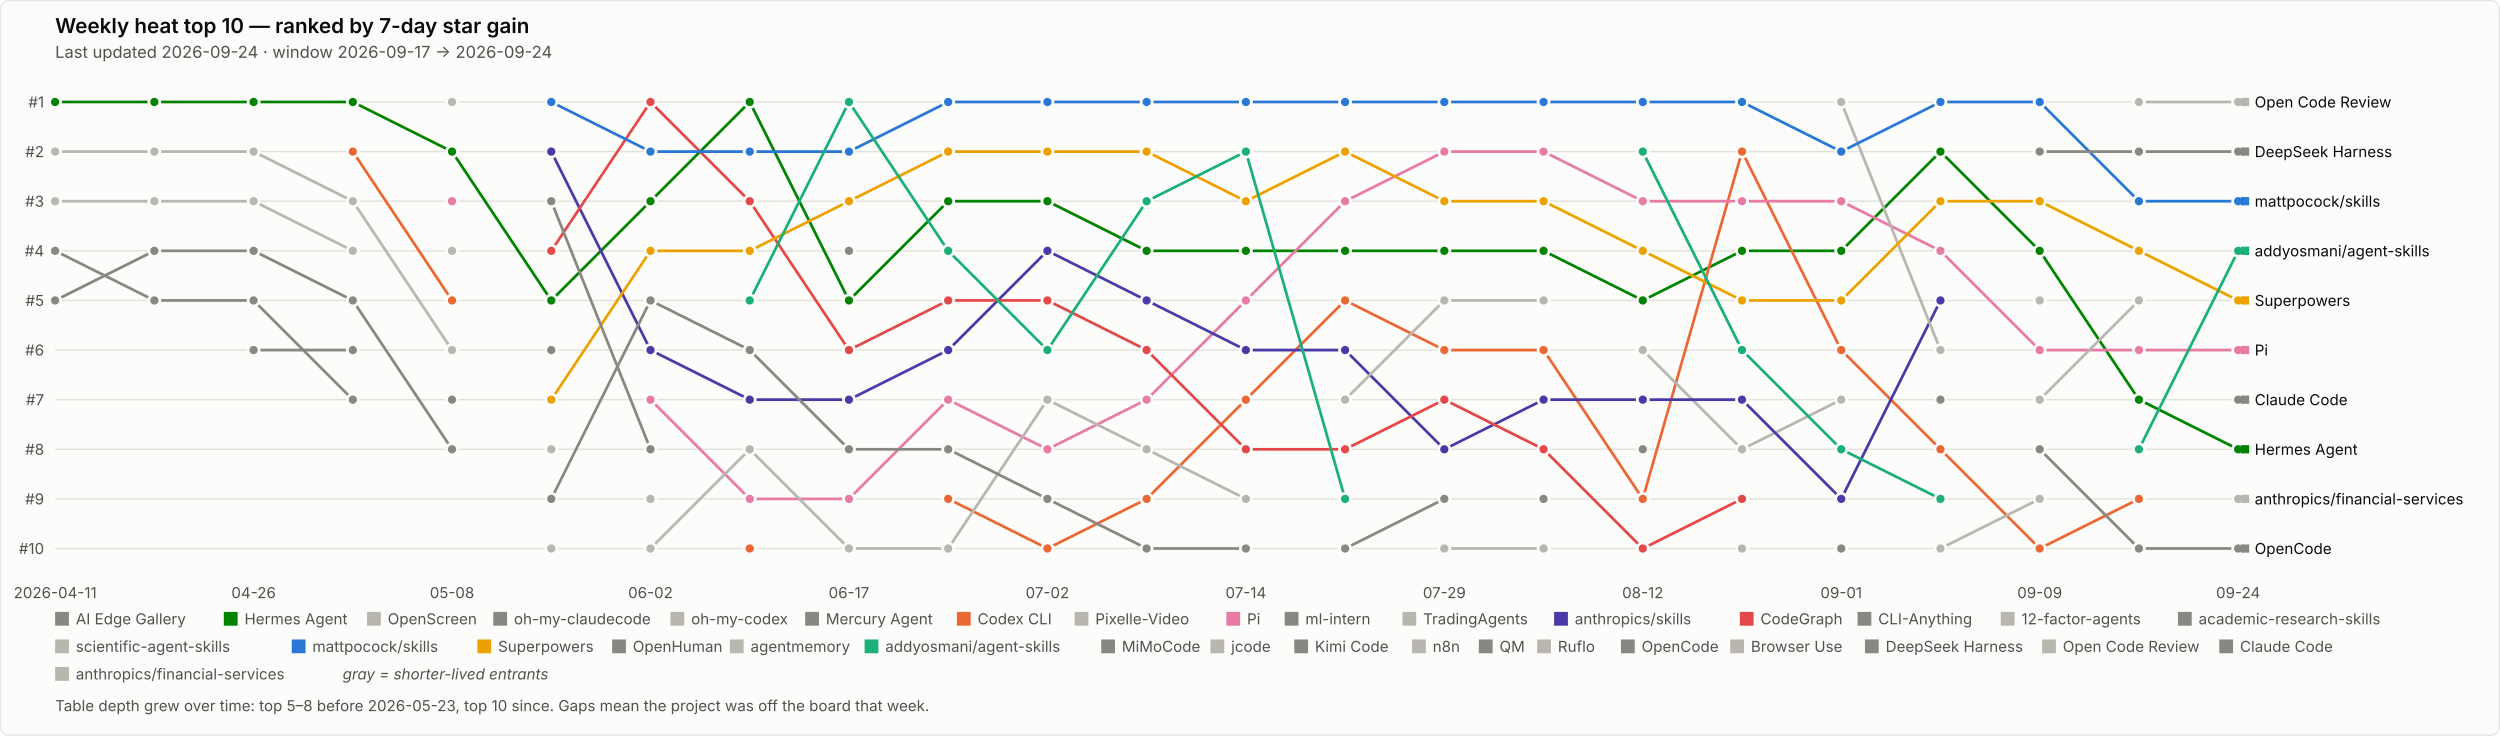
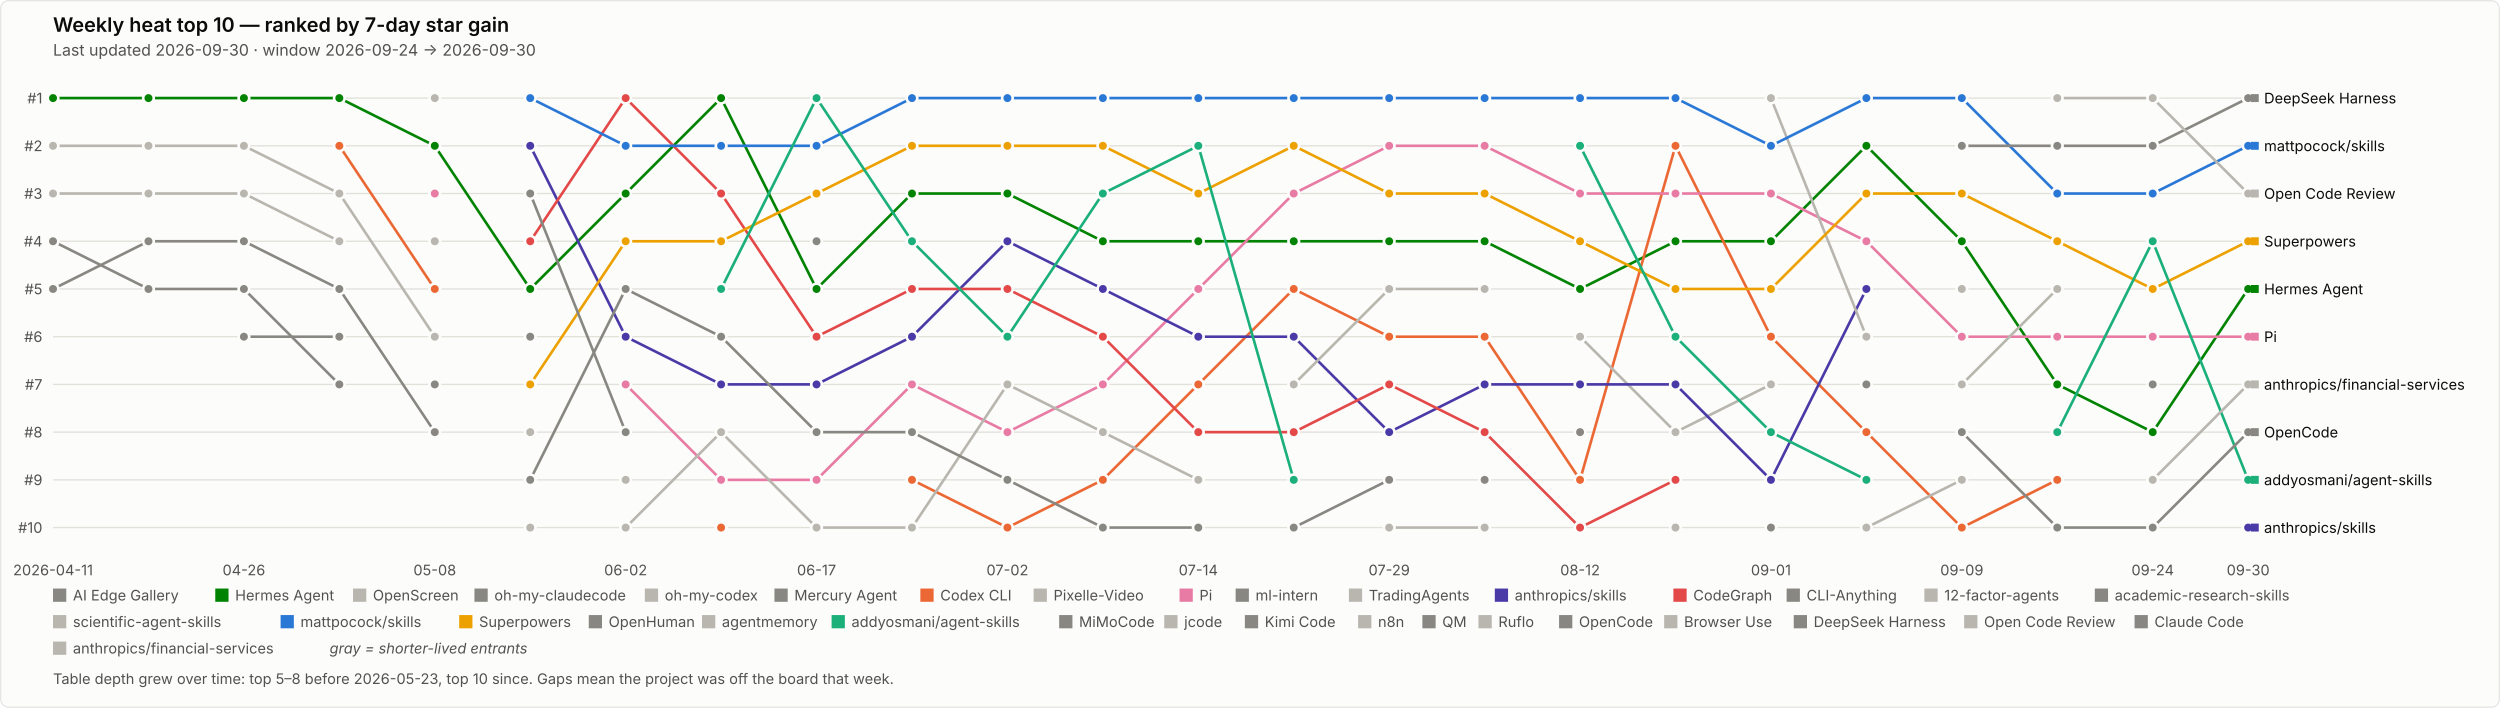
- <svg xmlns="http://www.w3.org/2000/svg" width="1814" height="534" viewBox="0 0 1814 534" font-family="system-ui, -apple-system, sans-serif">
-   <rect x="0.5" y="0.5" width="1813" height="533" fill="#fcfcfb" stroke="rgba(11,11,11,0.10)" rx="6" />
+ <svg xmlns="http://www.w3.org/2000/svg" width="1886" height="534" viewBox="0 0 1886 534" font-family="system-ui, -apple-system, sans-serif">
+   <rect x="0.5" y="0.5" width="1885" height="533" fill="#fcfcfb" stroke="rgba(11,11,11,0.10)" rx="6" />
  <text x="40" y="24" font-size="15" font-weight="600" fill="#0b0b0b">Weekly heat top 10 — ranked by 7-day star gain</text>
-   <text x="40" y="42" font-size="12" fill="#52514e">Last updated 2026-09-24 · window 2026-09-17 → 2026-09-24</text>
-   <line x1="40" y1="74.0" x2="1624" y2="74.0" stroke="#e1e0d9" stroke-width="1" />
+   <text x="40" y="42" font-size="12" fill="#52514e">Last updated 2026-09-30 · window 2026-09-24 → 2026-09-30</text>
+   <line x1="40" y1="74.0" x2="1696" y2="74.0" stroke="#e1e0d9" stroke-width="1" />
  <text x="32" y="78.0" font-size="11" fill="#52514e" text-anchor="end">#1</text>
-   <line x1="40" y1="110.0" x2="1624" y2="110.0" stroke="#e1e0d9" stroke-width="1" />
+   <line x1="40" y1="110.0" x2="1696" y2="110.0" stroke="#e1e0d9" stroke-width="1" />
  <text x="32" y="114.0" font-size="11" fill="#52514e" text-anchor="end">#2</text>
-   <line x1="40" y1="146.0" x2="1624" y2="146.0" stroke="#e1e0d9" stroke-width="1" />
+   <line x1="40" y1="146.0" x2="1696" y2="146.0" stroke="#e1e0d9" stroke-width="1" />
  <text x="32" y="150.0" font-size="11" fill="#52514e" text-anchor="end">#3</text>
-   <line x1="40" y1="182.0" x2="1624" y2="182.0" stroke="#e1e0d9" stroke-width="1" />
+   <line x1="40" y1="182.0" x2="1696" y2="182.0" stroke="#e1e0d9" stroke-width="1" />
  <text x="32" y="186.0" font-size="11" fill="#52514e" text-anchor="end">#4</text>
-   <line x1="40" y1="218.0" x2="1624" y2="218.0" stroke="#e1e0d9" stroke-width="1" />
+   <line x1="40" y1="218.0" x2="1696" y2="218.0" stroke="#e1e0d9" stroke-width="1" />
  <text x="32" y="222.0" font-size="11" fill="#52514e" text-anchor="end">#5</text>
-   <line x1="40" y1="254.0" x2="1624" y2="254.0" stroke="#e1e0d9" stroke-width="1" />
+   <line x1="40" y1="254.0" x2="1696" y2="254.0" stroke="#e1e0d9" stroke-width="1" />
  <text x="32" y="258.0" font-size="11" fill="#52514e" text-anchor="end">#6</text>
-   <line x1="40" y1="290.0" x2="1624" y2="290.0" stroke="#e1e0d9" stroke-width="1" />
+   <line x1="40" y1="290.0" x2="1696" y2="290.0" stroke="#e1e0d9" stroke-width="1" />
  <text x="32" y="294.0" font-size="11" fill="#52514e" text-anchor="end">#7</text>
-   <line x1="40" y1="326.0" x2="1624" y2="326.0" stroke="#e1e0d9" stroke-width="1" />
+   <line x1="40" y1="326.0" x2="1696" y2="326.0" stroke="#e1e0d9" stroke-width="1" />
  <text x="32" y="330.0" font-size="11" fill="#52514e" text-anchor="end">#8</text>
-   <line x1="40" y1="362.0" x2="1624" y2="362.0" stroke="#e1e0d9" stroke-width="1" />
+   <line x1="40" y1="362.0" x2="1696" y2="362.0" stroke="#e1e0d9" stroke-width="1" />
  <text x="32" y="366.0" font-size="11" fill="#52514e" text-anchor="end">#9</text>
-   <line x1="40" y1="398.0" x2="1624" y2="398.0" stroke="#e1e0d9" stroke-width="1" />
+   <line x1="40" y1="398.0" x2="1696" y2="398.0" stroke="#e1e0d9" stroke-width="1" />
  <text x="32" y="402.0" font-size="11" fill="#52514e" text-anchor="end">#10</text>
  <text x="40" y="434" font-size="11" fill="#52514e" text-anchor="middle">2026-04-11</text>
  <text x="184" y="434" font-size="11" fill="#52514e" text-anchor="middle">04-26</text>
  <text x="328" y="434" font-size="11" fill="#52514e" text-anchor="middle">05-08</text>
  <text x="472" y="434" font-size="11" fill="#52514e" text-anchor="middle">06-02</text>
  <text x="616" y="434" font-size="11" fill="#52514e" text-anchor="middle">06-17</text>
  <text x="760" y="434" font-size="11" fill="#52514e" text-anchor="middle">07-02</text>
  <text x="904" y="434" font-size="11" fill="#52514e" text-anchor="middle">07-14</text>
  <text x="1048" y="434" font-size="11" fill="#52514e" text-anchor="middle">07-29</text>
  <text x="1192" y="434" font-size="11" fill="#52514e" text-anchor="middle">08-12</text>
  <text x="1336" y="434" font-size="11" fill="#52514e" text-anchor="middle">09-01</text>
  <text x="1480" y="434" font-size="11" fill="#52514e" text-anchor="middle">09-09</text>
  <text x="1624" y="434" font-size="11" fill="#52514e" text-anchor="middle">09-24</text>
+   <text x="1696" y="434" font-size="11" fill="#52514e" text-anchor="middle">09-30</text>
  <polyline points="40,182.0 112,218.0 184,218.0 256,290.0" fill="none" stroke="#898781" stroke-width="2" stroke-linecap="round" stroke-linejoin="round" />
  <circle cx="40" cy="182.0" r="4" fill="#898781" stroke="#fcfcfb" stroke-width="2" />
  <circle cx="112" cy="218.0" r="4" fill="#898781" stroke="#fcfcfb" stroke-width="2" />
  <circle cx="184" cy="218.0" r="4" fill="#898781" stroke="#fcfcfb" stroke-width="2" />
  <circle cx="256" cy="290.0" r="4" fill="#898781" stroke="#fcfcfb" stroke-width="2" />
-   <polyline points="40,74.0 112,74.0 184,74.0 256,74.0 328,110.0 400,218.0 472,146.0 544,74.0 616,218.0 688,146.0 760,146.0 832,182.0 904,182.0 976,182.0 1048,182.0 1120,182.0 1192,218.0 1264,182.0 1336,182.0 1408,110.0 1480,182.0 1552,290.0 1624,326.0" fill="none" stroke="#008300" stroke-width="2" stroke-linecap="round" stroke-linejoin="round" />
+   <polyline points="40,74.0 112,74.0 184,74.0 256,74.0 328,110.0 400,218.0 472,146.0 544,74.0 616,218.0 688,146.0 760,146.0 832,182.0 904,182.0 976,182.0 1048,182.0 1120,182.0 1192,218.0 1264,182.0 1336,182.0 1408,110.0 1480,182.0 1552,290.0 1624,326.0 1696,218.0" fill="none" stroke="#008300" stroke-width="2" stroke-linecap="round" stroke-linejoin="round" />
  <circle cx="40" cy="74.0" r="4" fill="#008300" stroke="#fcfcfb" stroke-width="2" />
  <circle cx="112" cy="74.0" r="4" fill="#008300" stroke="#fcfcfb" stroke-width="2" />
  <circle cx="184" cy="74.0" r="4" fill="#008300" stroke="#fcfcfb" stroke-width="2" />
  <circle cx="256" cy="74.0" r="4" fill="#008300" stroke="#fcfcfb" stroke-width="2" />
  <circle cx="328" cy="110.0" r="4" fill="#008300" stroke="#fcfcfb" stroke-width="2" />
  <circle cx="400" cy="218.0" r="4" fill="#008300" stroke="#fcfcfb" stroke-width="2" />
  <circle cx="472" cy="146.0" r="4" fill="#008300" stroke="#fcfcfb" stroke-width="2" />
  <circle cx="544" cy="74.0" r="4" fill="#008300" stroke="#fcfcfb" stroke-width="2" />
  <circle cx="616" cy="218.0" r="4" fill="#008300" stroke="#fcfcfb" stroke-width="2" />
  <circle cx="688" cy="146.0" r="4" fill="#008300" stroke="#fcfcfb" stroke-width="2" />
  <circle cx="760" cy="146.0" r="4" fill="#008300" stroke="#fcfcfb" stroke-width="2" />
  <circle cx="832" cy="182.0" r="4" fill="#008300" stroke="#fcfcfb" stroke-width="2" />
  <circle cx="904" cy="182.0" r="4" fill="#008300" stroke="#fcfcfb" stroke-width="2" />
  <circle cx="976" cy="182.0" r="4" fill="#008300" stroke="#fcfcfb" stroke-width="2" />
  <circle cx="1048" cy="182.0" r="4" fill="#008300" stroke="#fcfcfb" stroke-width="2" />
  <circle cx="1120" cy="182.0" r="4" fill="#008300" stroke="#fcfcfb" stroke-width="2" />
  <circle cx="1192" cy="218.0" r="4" fill="#008300" stroke="#fcfcfb" stroke-width="2" />
  <circle cx="1264" cy="182.0" r="4" fill="#008300" stroke="#fcfcfb" stroke-width="2" />
  <circle cx="1336" cy="182.0" r="4" fill="#008300" stroke="#fcfcfb" stroke-width="2" />
  <circle cx="1408" cy="110.0" r="4" fill="#008300" stroke="#fcfcfb" stroke-width="2" />
  <circle cx="1480" cy="182.0" r="4" fill="#008300" stroke="#fcfcfb" stroke-width="2" />
  <circle cx="1552" cy="290.0" r="4" fill="#008300" stroke="#fcfcfb" stroke-width="2" />
  <circle cx="1624" cy="326.0" r="4" fill="#008300" stroke="#fcfcfb" stroke-width="2" />
+   <circle cx="1696" cy="218.0" r="4" fill="#008300" stroke="#fcfcfb" stroke-width="2" />
  <polyline points="40,110.0 112,110.0 184,110.0 256,146.0 328,254.0" fill="none" stroke="#b8b6ae" stroke-width="2" stroke-linecap="round" stroke-linejoin="round" />
  <circle cx="40" cy="110.0" r="4" fill="#b8b6ae" stroke="#fcfcfb" stroke-width="2" />
  <circle cx="112" cy="110.0" r="4" fill="#b8b6ae" stroke="#fcfcfb" stroke-width="2" />
  <circle cx="184" cy="110.0" r="4" fill="#b8b6ae" stroke="#fcfcfb" stroke-width="2" />
  <circle cx="256" cy="146.0" r="4" fill="#b8b6ae" stroke="#fcfcfb" stroke-width="2" />
  <circle cx="328" cy="254.0" r="4" fill="#b8b6ae" stroke="#fcfcfb" stroke-width="2" />
  <polyline points="40,218.0 112,182.0 184,182.0 256,218.0 328,326.0" fill="none" stroke="#898781" stroke-width="2" stroke-linecap="round" stroke-linejoin="round" />
  <circle cx="40" cy="218.0" r="4" fill="#898781" stroke="#fcfcfb" stroke-width="2" />
  <circle cx="112" cy="182.0" r="4" fill="#898781" stroke="#fcfcfb" stroke-width="2" />
  <circle cx="184" cy="182.0" r="4" fill="#898781" stroke="#fcfcfb" stroke-width="2" />
  <circle cx="256" cy="218.0" r="4" fill="#898781" stroke="#fcfcfb" stroke-width="2" />
  <circle cx="328" cy="326.0" r="4" fill="#898781" stroke="#fcfcfb" stroke-width="2" />
  <polyline points="40,146.0 112,146.0 184,146.0 256,182.0" fill="none" stroke="#b8b6ae" stroke-width="2" stroke-linecap="round" stroke-linejoin="round" />
  <circle cx="40" cy="146.0" r="4" fill="#b8b6ae" stroke="#fcfcfb" stroke-width="2" />
  <circle cx="112" cy="146.0" r="4" fill="#b8b6ae" stroke="#fcfcfb" stroke-width="2" />
  <circle cx="184" cy="146.0" r="4" fill="#b8b6ae" stroke="#fcfcfb" stroke-width="2" />
  <circle cx="256" cy="182.0" r="4" fill="#b8b6ae" stroke="#fcfcfb" stroke-width="2" />
  <polyline points="184,254.0 256,254.0" fill="none" stroke="#898781" stroke-width="2" stroke-linecap="round" stroke-linejoin="round" />
  <circle cx="184" cy="254.0" r="4" fill="#898781" stroke="#fcfcfb" stroke-width="2" />
  <circle cx="256" cy="254.0" r="4" fill="#898781" stroke="#fcfcfb" stroke-width="2" />
  <polyline points="256,110.0 328,218.0" fill="none" stroke="#eb6834" stroke-width="2" stroke-linecap="round" stroke-linejoin="round" />
  <circle cx="256" cy="110.0" r="4" fill="#eb6834" stroke="#fcfcfb" stroke-width="2" />
  <circle cx="328" cy="218.0" r="4" fill="#eb6834" stroke="#fcfcfb" stroke-width="2" />
  <circle cx="544" cy="398.0" r="4" fill="#eb6834" stroke="#fcfcfb" stroke-width="2" />
  <polyline points="688,362.0 760,398.0 832,362.0 904,290.0 976,218.0 1048,254.0 1120,254.0 1192,362.0 1264,110.0 1336,254.0 1408,326.0 1480,398.0 1552,362.0" fill="none" stroke="#eb6834" stroke-width="2" stroke-linecap="round" stroke-linejoin="round" />
  <circle cx="688" cy="362.0" r="4" fill="#eb6834" stroke="#fcfcfb" stroke-width="2" />
  <circle cx="760" cy="398.0" r="4" fill="#eb6834" stroke="#fcfcfb" stroke-width="2" />
  <circle cx="832" cy="362.0" r="4" fill="#eb6834" stroke="#fcfcfb" stroke-width="2" />
  <circle cx="904" cy="290.0" r="4" fill="#eb6834" stroke="#fcfcfb" stroke-width="2" />
  <circle cx="976" cy="218.0" r="4" fill="#eb6834" stroke="#fcfcfb" stroke-width="2" />
  <circle cx="1048" cy="254.0" r="4" fill="#eb6834" stroke="#fcfcfb" stroke-width="2" />
  <circle cx="1120" cy="254.0" r="4" fill="#eb6834" stroke="#fcfcfb" stroke-width="2" />
  <circle cx="1192" cy="362.0" r="4" fill="#eb6834" stroke="#fcfcfb" stroke-width="2" />
  <circle cx="1264" cy="110.0" r="4" fill="#eb6834" stroke="#fcfcfb" stroke-width="2" />
  <circle cx="1336" cy="254.0" r="4" fill="#eb6834" stroke="#fcfcfb" stroke-width="2" />
  <circle cx="1408" cy="326.0" r="4" fill="#eb6834" stroke="#fcfcfb" stroke-width="2" />
  <circle cx="1480" cy="398.0" r="4" fill="#eb6834" stroke="#fcfcfb" stroke-width="2" />
  <circle cx="1552" cy="362.0" r="4" fill="#eb6834" stroke="#fcfcfb" stroke-width="2" />
  <circle cx="328" cy="182.0" r="4" fill="#b8b6ae" stroke="#fcfcfb" stroke-width="2" />
  <circle cx="328" cy="146.0" r="4" fill="#e87ba4" stroke="#fcfcfb" stroke-width="2" />
-   <polyline points="472,290.0 544,362.0 616,362.0 688,290.0 760,326.0 832,290.0 904,218.0 976,146.0 1048,110.0 1120,110.0 1192,146.0 1264,146.0 1336,146.0 1408,182.0 1480,254.0 1552,254.0 1624,254.0" fill="none" stroke="#e87ba4" stroke-width="2" stroke-linecap="round" stroke-linejoin="round" />
+   <polyline points="472,290.0 544,362.0 616,362.0 688,290.0 760,326.0 832,290.0 904,218.0 976,146.0 1048,110.0 1120,110.0 1192,146.0 1264,146.0 1336,146.0 1408,182.0 1480,254.0 1552,254.0 1624,254.0 1696,254.0" fill="none" stroke="#e87ba4" stroke-width="2" stroke-linecap="round" stroke-linejoin="round" />
  <circle cx="472" cy="290.0" r="4" fill="#e87ba4" stroke="#fcfcfb" stroke-width="2" />
  <circle cx="544" cy="362.0" r="4" fill="#e87ba4" stroke="#fcfcfb" stroke-width="2" />
  <circle cx="616" cy="362.0" r="4" fill="#e87ba4" stroke="#fcfcfb" stroke-width="2" />
  <circle cx="688" cy="290.0" r="4" fill="#e87ba4" stroke="#fcfcfb" stroke-width="2" />
  <circle cx="760" cy="326.0" r="4" fill="#e87ba4" stroke="#fcfcfb" stroke-width="2" />
  <circle cx="832" cy="290.0" r="4" fill="#e87ba4" stroke="#fcfcfb" stroke-width="2" />
  <circle cx="904" cy="218.0" r="4" fill="#e87ba4" stroke="#fcfcfb" stroke-width="2" />
  <circle cx="976" cy="146.0" r="4" fill="#e87ba4" stroke="#fcfcfb" stroke-width="2" />
  <circle cx="1048" cy="110.0" r="4" fill="#e87ba4" stroke="#fcfcfb" stroke-width="2" />
  <circle cx="1120" cy="110.0" r="4" fill="#e87ba4" stroke="#fcfcfb" stroke-width="2" />
  <circle cx="1192" cy="146.0" r="4" fill="#e87ba4" stroke="#fcfcfb" stroke-width="2" />
  <circle cx="1264" cy="146.0" r="4" fill="#e87ba4" stroke="#fcfcfb" stroke-width="2" />
  <circle cx="1336" cy="146.0" r="4" fill="#e87ba4" stroke="#fcfcfb" stroke-width="2" />
  <circle cx="1408" cy="182.0" r="4" fill="#e87ba4" stroke="#fcfcfb" stroke-width="2" />
  <circle cx="1480" cy="254.0" r="4" fill="#e87ba4" stroke="#fcfcfb" stroke-width="2" />
  <circle cx="1552" cy="254.0" r="4" fill="#e87ba4" stroke="#fcfcfb" stroke-width="2" />
  <circle cx="1624" cy="254.0" r="4" fill="#e87ba4" stroke="#fcfcfb" stroke-width="2" />
+   <circle cx="1696" cy="254.0" r="4" fill="#e87ba4" stroke="#fcfcfb" stroke-width="2" />
  <circle cx="328" cy="290.0" r="4" fill="#898781" stroke="#fcfcfb" stroke-width="2" />
  <circle cx="328" cy="74.0" r="4" fill="#b8b6ae" stroke="#fcfcfb" stroke-width="2" />
  <polyline points="472,398.0 544,326.0 616,398.0 688,398.0 760,290.0 832,326.0 904,362.0" fill="none" stroke="#b8b6ae" stroke-width="2" stroke-linecap="round" stroke-linejoin="round" />
  <circle cx="472" cy="398.0" r="4" fill="#b8b6ae" stroke="#fcfcfb" stroke-width="2" />
  <circle cx="544" cy="326.0" r="4" fill="#b8b6ae" stroke="#fcfcfb" stroke-width="2" />
  <circle cx="616" cy="398.0" r="4" fill="#b8b6ae" stroke="#fcfcfb" stroke-width="2" />
  <circle cx="688" cy="398.0" r="4" fill="#b8b6ae" stroke="#fcfcfb" stroke-width="2" />
  <circle cx="760" cy="290.0" r="4" fill="#b8b6ae" stroke="#fcfcfb" stroke-width="2" />
  <circle cx="832" cy="326.0" r="4" fill="#b8b6ae" stroke="#fcfcfb" stroke-width="2" />
  <circle cx="904" cy="362.0" r="4" fill="#b8b6ae" stroke="#fcfcfb" stroke-width="2" />
  <polyline points="1192,254.0 1264,326.0 1336,290.0" fill="none" stroke="#b8b6ae" stroke-width="2" stroke-linecap="round" stroke-linejoin="round" />
  <circle cx="1192" cy="254.0" r="4" fill="#b8b6ae" stroke="#fcfcfb" stroke-width="2" />
  <circle cx="1264" cy="326.0" r="4" fill="#b8b6ae" stroke="#fcfcfb" stroke-width="2" />
  <circle cx="1336" cy="290.0" r="4" fill="#b8b6ae" stroke="#fcfcfb" stroke-width="2" />
  <polyline points="1480,290.0 1552,218.0" fill="none" stroke="#b8b6ae" stroke-width="2" stroke-linecap="round" stroke-linejoin="round" />
  <circle cx="1480" cy="290.0" r="4" fill="#b8b6ae" stroke="#fcfcfb" stroke-width="2" />
  <circle cx="1552" cy="218.0" r="4" fill="#b8b6ae" stroke="#fcfcfb" stroke-width="2" />
  <polyline points="400,110.0 472,254.0 544,290.0 616,290.0 688,254.0 760,182.0 832,218.0 904,254.0 976,254.0 1048,326.0 1120,290.0 1192,290.0 1264,290.0 1336,362.0 1408,218.0" fill="none" stroke="#4a3aa7" stroke-width="2" stroke-linecap="round" stroke-linejoin="round" />
  <circle cx="400" cy="110.0" r="4" fill="#4a3aa7" stroke="#fcfcfb" stroke-width="2" />
  <circle cx="472" cy="254.0" r="4" fill="#4a3aa7" stroke="#fcfcfb" stroke-width="2" />
  <circle cx="544" cy="290.0" r="4" fill="#4a3aa7" stroke="#fcfcfb" stroke-width="2" />
  <circle cx="616" cy="290.0" r="4" fill="#4a3aa7" stroke="#fcfcfb" stroke-width="2" />
  <circle cx="688" cy="254.0" r="4" fill="#4a3aa7" stroke="#fcfcfb" stroke-width="2" />
  <circle cx="760" cy="182.0" r="4" fill="#4a3aa7" stroke="#fcfcfb" stroke-width="2" />
  <circle cx="832" cy="218.0" r="4" fill="#4a3aa7" stroke="#fcfcfb" stroke-width="2" />
  <circle cx="904" cy="254.0" r="4" fill="#4a3aa7" stroke="#fcfcfb" stroke-width="2" />
  <circle cx="976" cy="254.0" r="4" fill="#4a3aa7" stroke="#fcfcfb" stroke-width="2" />
  <circle cx="1048" cy="326.0" r="4" fill="#4a3aa7" stroke="#fcfcfb" stroke-width="2" />
  <circle cx="1120" cy="290.0" r="4" fill="#4a3aa7" stroke="#fcfcfb" stroke-width="2" />
  <circle cx="1192" cy="290.0" r="4" fill="#4a3aa7" stroke="#fcfcfb" stroke-width="2" />
  <circle cx="1264" cy="290.0" r="4" fill="#4a3aa7" stroke="#fcfcfb" stroke-width="2" />
  <circle cx="1336" cy="362.0" r="4" fill="#4a3aa7" stroke="#fcfcfb" stroke-width="2" />
  <circle cx="1408" cy="218.0" r="4" fill="#4a3aa7" stroke="#fcfcfb" stroke-width="2" />
+   <circle cx="1696" cy="398.0" r="4" fill="#4a3aa7" stroke="#fcfcfb" stroke-width="2" />
  <polyline points="400,182.0 472,74.0 544,146.0 616,254.0 688,218.0 760,218.0 832,254.0 904,326.0 976,326.0 1048,290.0 1120,326.0 1192,398.0 1264,362.0" fill="none" stroke="#e34948" stroke-width="2" stroke-linecap="round" stroke-linejoin="round" />
  <circle cx="400" cy="182.0" r="4" fill="#e34948" stroke="#fcfcfb" stroke-width="2" />
  <circle cx="472" cy="74.0" r="4" fill="#e34948" stroke="#fcfcfb" stroke-width="2" />
  <circle cx="544" cy="146.0" r="4" fill="#e34948" stroke="#fcfcfb" stroke-width="2" />
  <circle cx="616" cy="254.0" r="4" fill="#e34948" stroke="#fcfcfb" stroke-width="2" />
  <circle cx="688" cy="218.0" r="4" fill="#e34948" stroke="#fcfcfb" stroke-width="2" />
  <circle cx="760" cy="218.0" r="4" fill="#e34948" stroke="#fcfcfb" stroke-width="2" />
  <circle cx="832" cy="254.0" r="4" fill="#e34948" stroke="#fcfcfb" stroke-width="2" />
  <circle cx="904" cy="326.0" r="4" fill="#e34948" stroke="#fcfcfb" stroke-width="2" />
  <circle cx="976" cy="326.0" r="4" fill="#e34948" stroke="#fcfcfb" stroke-width="2" />
  <circle cx="1048" cy="290.0" r="4" fill="#e34948" stroke="#fcfcfb" stroke-width="2" />
  <circle cx="1120" cy="326.0" r="4" fill="#e34948" stroke="#fcfcfb" stroke-width="2" />
  <circle cx="1192" cy="398.0" r="4" fill="#e34948" stroke="#fcfcfb" stroke-width="2" />
  <circle cx="1264" cy="362.0" r="4" fill="#e34948" stroke="#fcfcfb" stroke-width="2" />
  <circle cx="400" cy="254.0" r="4" fill="#898781" stroke="#fcfcfb" stroke-width="2" />
  <circle cx="400" cy="398.0" r="4" fill="#b8b6ae" stroke="#fcfcfb" stroke-width="2" />
  <polyline points="400,362.0 472,218.0 544,254.0 616,326.0 688,326.0 760,362.0 832,398.0 904,398.0" fill="none" stroke="#898781" stroke-width="2" stroke-linecap="round" stroke-linejoin="round" />
  <circle cx="400" cy="362.0" r="4" fill="#898781" stroke="#fcfcfb" stroke-width="2" />
  <circle cx="472" cy="218.0" r="4" fill="#898781" stroke="#fcfcfb" stroke-width="2" />
  <circle cx="544" cy="254.0" r="4" fill="#898781" stroke="#fcfcfb" stroke-width="2" />
  <circle cx="616" cy="326.0" r="4" fill="#898781" stroke="#fcfcfb" stroke-width="2" />
  <circle cx="688" cy="326.0" r="4" fill="#898781" stroke="#fcfcfb" stroke-width="2" />
  <circle cx="760" cy="362.0" r="4" fill="#898781" stroke="#fcfcfb" stroke-width="2" />
  <circle cx="832" cy="398.0" r="4" fill="#898781" stroke="#fcfcfb" stroke-width="2" />
  <circle cx="904" cy="398.0" r="4" fill="#898781" stroke="#fcfcfb" stroke-width="2" />
  <circle cx="1120" cy="362.0" r="4" fill="#898781" stroke="#fcfcfb" stroke-width="2" />
  <circle cx="1408" cy="290.0" r="4" fill="#898781" stroke="#fcfcfb" stroke-width="2" />
  <circle cx="400" cy="326.0" r="4" fill="#b8b6ae" stroke="#fcfcfb" stroke-width="2" />
  <polyline points="1336,74.0 1408,254.0" fill="none" stroke="#b8b6ae" stroke-width="2" stroke-linecap="round" stroke-linejoin="round" />
  <circle cx="1336" cy="74.0" r="4" fill="#b8b6ae" stroke="#fcfcfb" stroke-width="2" />
  <circle cx="1408" cy="254.0" r="4" fill="#b8b6ae" stroke="#fcfcfb" stroke-width="2" />
-   <polyline points="400,74.0 472,110.0 544,110.0 616,110.0 688,74.0 760,74.0 832,74.0 904,74.0 976,74.0 1048,74.0 1120,74.0 1192,74.0 1264,74.0 1336,110.0 1408,74.0 1480,74.0 1552,146.0 1624,146.0" fill="none" stroke="#2a78d6" stroke-width="2" stroke-linecap="round" stroke-linejoin="round" />
+   <polyline points="400,74.0 472,110.0 544,110.0 616,110.0 688,74.0 760,74.0 832,74.0 904,74.0 976,74.0 1048,74.0 1120,74.0 1192,74.0 1264,74.0 1336,110.0 1408,74.0 1480,74.0 1552,146.0 1624,146.0 1696,110.0" fill="none" stroke="#2a78d6" stroke-width="2" stroke-linecap="round" stroke-linejoin="round" />
  <circle cx="400" cy="74.0" r="4" fill="#2a78d6" stroke="#fcfcfb" stroke-width="2" />
  <circle cx="472" cy="110.0" r="4" fill="#2a78d6" stroke="#fcfcfb" stroke-width="2" />
  <circle cx="544" cy="110.0" r="4" fill="#2a78d6" stroke="#fcfcfb" stroke-width="2" />
  <circle cx="616" cy="110.0" r="4" fill="#2a78d6" stroke="#fcfcfb" stroke-width="2" />
  <circle cx="688" cy="74.0" r="4" fill="#2a78d6" stroke="#fcfcfb" stroke-width="2" />
  <circle cx="760" cy="74.0" r="4" fill="#2a78d6" stroke="#fcfcfb" stroke-width="2" />
  <circle cx="832" cy="74.0" r="4" fill="#2a78d6" stroke="#fcfcfb" stroke-width="2" />
  <circle cx="904" cy="74.0" r="4" fill="#2a78d6" stroke="#fcfcfb" stroke-width="2" />
  <circle cx="976" cy="74.0" r="4" fill="#2a78d6" stroke="#fcfcfb" stroke-width="2" />
  <circle cx="1048" cy="74.0" r="4" fill="#2a78d6" stroke="#fcfcfb" stroke-width="2" />
  <circle cx="1120" cy="74.0" r="4" fill="#2a78d6" stroke="#fcfcfb" stroke-width="2" />
  <circle cx="1192" cy="74.0" r="4" fill="#2a78d6" stroke="#fcfcfb" stroke-width="2" />
  <circle cx="1264" cy="74.0" r="4" fill="#2a78d6" stroke="#fcfcfb" stroke-width="2" />
  <circle cx="1336" cy="110.0" r="4" fill="#2a78d6" stroke="#fcfcfb" stroke-width="2" />
  <circle cx="1408" cy="74.0" r="4" fill="#2a78d6" stroke="#fcfcfb" stroke-width="2" />
  <circle cx="1480" cy="74.0" r="4" fill="#2a78d6" stroke="#fcfcfb" stroke-width="2" />
  <circle cx="1552" cy="146.0" r="4" fill="#2a78d6" stroke="#fcfcfb" stroke-width="2" />
  <circle cx="1624" cy="146.0" r="4" fill="#2a78d6" stroke="#fcfcfb" stroke-width="2" />
-   <polyline points="400,290.0 472,182.0 544,182.0 616,146.0 688,110.0 760,110.0 832,110.0 904,146.0 976,110.0 1048,146.0 1120,146.0 1192,182.0 1264,218.0 1336,218.0 1408,146.0 1480,146.0 1552,182.0 1624,218.0" fill="none" stroke="#eda100" stroke-width="2" stroke-linecap="round" stroke-linejoin="round" />
+   <circle cx="1696" cy="110.0" r="4" fill="#2a78d6" stroke="#fcfcfb" stroke-width="2" />
+   <polyline points="400,290.0 472,182.0 544,182.0 616,146.0 688,110.0 760,110.0 832,110.0 904,146.0 976,110.0 1048,146.0 1120,146.0 1192,182.0 1264,218.0 1336,218.0 1408,146.0 1480,146.0 1552,182.0 1624,218.0 1696,182.0" fill="none" stroke="#eda100" stroke-width="2" stroke-linecap="round" stroke-linejoin="round" />
  <circle cx="400" cy="290.0" r="4" fill="#eda100" stroke="#fcfcfb" stroke-width="2" />
  <circle cx="472" cy="182.0" r="4" fill="#eda100" stroke="#fcfcfb" stroke-width="2" />
  <circle cx="544" cy="182.0" r="4" fill="#eda100" stroke="#fcfcfb" stroke-width="2" />
  <circle cx="616" cy="146.0" r="4" fill="#eda100" stroke="#fcfcfb" stroke-width="2" />
  <circle cx="688" cy="110.0" r="4" fill="#eda100" stroke="#fcfcfb" stroke-width="2" />
  <circle cx="760" cy="110.0" r="4" fill="#eda100" stroke="#fcfcfb" stroke-width="2" />
  <circle cx="832" cy="110.0" r="4" fill="#eda100" stroke="#fcfcfb" stroke-width="2" />
  <circle cx="904" cy="146.0" r="4" fill="#eda100" stroke="#fcfcfb" stroke-width="2" />
  <circle cx="976" cy="110.0" r="4" fill="#eda100" stroke="#fcfcfb" stroke-width="2" />
  <circle cx="1048" cy="146.0" r="4" fill="#eda100" stroke="#fcfcfb" stroke-width="2" />
  <circle cx="1120" cy="146.0" r="4" fill="#eda100" stroke="#fcfcfb" stroke-width="2" />
  <circle cx="1192" cy="182.0" r="4" fill="#eda100" stroke="#fcfcfb" stroke-width="2" />
  <circle cx="1264" cy="218.0" r="4" fill="#eda100" stroke="#fcfcfb" stroke-width="2" />
  <circle cx="1336" cy="218.0" r="4" fill="#eda100" stroke="#fcfcfb" stroke-width="2" />
  <circle cx="1408" cy="146.0" r="4" fill="#eda100" stroke="#fcfcfb" stroke-width="2" />
  <circle cx="1480" cy="146.0" r="4" fill="#eda100" stroke="#fcfcfb" stroke-width="2" />
  <circle cx="1552" cy="182.0" r="4" fill="#eda100" stroke="#fcfcfb" stroke-width="2" />
  <circle cx="1624" cy="218.0" r="4" fill="#eda100" stroke="#fcfcfb" stroke-width="2" />
+   <circle cx="1696" cy="182.0" r="4" fill="#eda100" stroke="#fcfcfb" stroke-width="2" />
  <polyline points="400,146.0 472,326.0" fill="none" stroke="#898781" stroke-width="2" stroke-linecap="round" stroke-linejoin="round" />
  <circle cx="400" cy="146.0" r="4" fill="#898781" stroke="#fcfcfb" stroke-width="2" />
  <circle cx="472" cy="326.0" r="4" fill="#898781" stroke="#fcfcfb" stroke-width="2" />
  <circle cx="1336" cy="398.0" r="4" fill="#898781" stroke="#fcfcfb" stroke-width="2" />
  <circle cx="472" cy="362.0" r="4" fill="#b8b6ae" stroke="#fcfcfb" stroke-width="2" />
  <polyline points="544,218.0 616,74.0 688,182.0 760,254.0 832,146.0 904,110.0 976,362.0" fill="none" stroke="#1baf7a" stroke-width="2" stroke-linecap="round" stroke-linejoin="round" />
  <circle cx="544" cy="218.0" r="4" fill="#1baf7a" stroke="#fcfcfb" stroke-width="2" />
  <circle cx="616" cy="74.0" r="4" fill="#1baf7a" stroke="#fcfcfb" stroke-width="2" />
  <circle cx="688" cy="182.0" r="4" fill="#1baf7a" stroke="#fcfcfb" stroke-width="2" />
  <circle cx="760" cy="254.0" r="4" fill="#1baf7a" stroke="#fcfcfb" stroke-width="2" />
  <circle cx="832" cy="146.0" r="4" fill="#1baf7a" stroke="#fcfcfb" stroke-width="2" />
  <circle cx="904" cy="110.0" r="4" fill="#1baf7a" stroke="#fcfcfb" stroke-width="2" />
  <circle cx="976" cy="362.0" r="4" fill="#1baf7a" stroke="#fcfcfb" stroke-width="2" />
  <polyline points="1192,110.0 1264,254.0 1336,326.0 1408,362.0" fill="none" stroke="#1baf7a" stroke-width="2" stroke-linecap="round" stroke-linejoin="round" />
  <circle cx="1192" cy="110.0" r="4" fill="#1baf7a" stroke="#fcfcfb" stroke-width="2" />
  <circle cx="1264" cy="254.0" r="4" fill="#1baf7a" stroke="#fcfcfb" stroke-width="2" />
  <circle cx="1336" cy="326.0" r="4" fill="#1baf7a" stroke="#fcfcfb" stroke-width="2" />
  <circle cx="1408" cy="362.0" r="4" fill="#1baf7a" stroke="#fcfcfb" stroke-width="2" />
-   <polyline points="1552,326.0 1624,182.0" fill="none" stroke="#1baf7a" stroke-width="2" stroke-linecap="round" stroke-linejoin="round" />
+   <polyline points="1552,326.0 1624,182.0 1696,362.0" fill="none" stroke="#1baf7a" stroke-width="2" stroke-linecap="round" stroke-linejoin="round" />
  <circle cx="1552" cy="326.0" r="4" fill="#1baf7a" stroke="#fcfcfb" stroke-width="2" />
  <circle cx="1624" cy="182.0" r="4" fill="#1baf7a" stroke="#fcfcfb" stroke-width="2" />
+   <circle cx="1696" cy="362.0" r="4" fill="#1baf7a" stroke="#fcfcfb" stroke-width="2" />
  <circle cx="616" cy="182.0" r="4" fill="#898781" stroke="#fcfcfb" stroke-width="2" />
  <polyline points="976,290.0 1048,218.0 1120,218.0" fill="none" stroke="#b8b6ae" stroke-width="2" stroke-linecap="round" stroke-linejoin="round" />
  <circle cx="976" cy="290.0" r="4" fill="#b8b6ae" stroke="#fcfcfb" stroke-width="2" />
  <circle cx="1048" cy="218.0" r="4" fill="#b8b6ae" stroke="#fcfcfb" stroke-width="2" />
  <circle cx="1120" cy="218.0" r="4" fill="#b8b6ae" stroke="#fcfcfb" stroke-width="2" />
  <polyline points="976,398.0 1048,362.0" fill="none" stroke="#898781" stroke-width="2" stroke-linecap="round" stroke-linejoin="round" />
  <circle cx="976" cy="398.0" r="4" fill="#898781" stroke="#fcfcfb" stroke-width="2" />
  <circle cx="1048" cy="362.0" r="4" fill="#898781" stroke="#fcfcfb" stroke-width="2" />
  <polyline points="1048,398.0 1120,398.0" fill="none" stroke="#b8b6ae" stroke-width="2" stroke-linecap="round" stroke-linejoin="round" />
  <circle cx="1048" cy="398.0" r="4" fill="#b8b6ae" stroke="#fcfcfb" stroke-width="2" />
  <circle cx="1120" cy="398.0" r="4" fill="#b8b6ae" stroke="#fcfcfb" stroke-width="2" />
  <circle cx="1264" cy="398.0" r="4" fill="#b8b6ae" stroke="#fcfcfb" stroke-width="2" />
  <circle cx="1192" cy="326.0" r="4" fill="#898781" stroke="#fcfcfb" stroke-width="2" />
  <polyline points="1408,398.0 1480,362.0" fill="none" stroke="#b8b6ae" stroke-width="2" stroke-linecap="round" stroke-linejoin="round" />
  <circle cx="1408" cy="398.0" r="4" fill="#b8b6ae" stroke="#fcfcfb" stroke-width="2" />
  <circle cx="1480" cy="362.0" r="4" fill="#b8b6ae" stroke="#fcfcfb" stroke-width="2" />
-   <polyline points="1480,326.0 1552,398.0 1624,398.0" fill="none" stroke="#898781" stroke-width="2" stroke-linecap="round" stroke-linejoin="round" />
+   <polyline points="1480,326.0 1552,398.0 1624,398.0 1696,326.0" fill="none" stroke="#898781" stroke-width="2" stroke-linecap="round" stroke-linejoin="round" />
  <circle cx="1480" cy="326.0" r="4" fill="#898781" stroke="#fcfcfb" stroke-width="2" />
  <circle cx="1552" cy="398.0" r="4" fill="#898781" stroke="#fcfcfb" stroke-width="2" />
  <circle cx="1624" cy="398.0" r="4" fill="#898781" stroke="#fcfcfb" stroke-width="2" />
+   <circle cx="1696" cy="326.0" r="4" fill="#898781" stroke="#fcfcfb" stroke-width="2" />
  <circle cx="1480" cy="218.0" r="4" fill="#b8b6ae" stroke="#fcfcfb" stroke-width="2" />
-   <polyline points="1480,110.0 1552,110.0 1624,110.0" fill="none" stroke="#898781" stroke-width="2" stroke-linecap="round" stroke-linejoin="round" />
+   <polyline points="1480,110.0 1552,110.0 1624,110.0 1696,74.0" fill="none" stroke="#898781" stroke-width="2" stroke-linecap="round" stroke-linejoin="round" />
  <circle cx="1480" cy="110.0" r="4" fill="#898781" stroke="#fcfcfb" stroke-width="2" />
  <circle cx="1552" cy="110.0" r="4" fill="#898781" stroke="#fcfcfb" stroke-width="2" />
  <circle cx="1624" cy="110.0" r="4" fill="#898781" stroke="#fcfcfb" stroke-width="2" />
-   <polyline points="1552,74.0 1624,74.0" fill="none" stroke="#b8b6ae" stroke-width="2" stroke-linecap="round" stroke-linejoin="round" />
+   <circle cx="1696" cy="74.0" r="4" fill="#898781" stroke="#fcfcfb" stroke-width="2" />
+   <polyline points="1552,74.0 1624,74.0 1696,146.0" fill="none" stroke="#b8b6ae" stroke-width="2" stroke-linecap="round" stroke-linejoin="round" />
  <circle cx="1552" cy="74.0" r="4" fill="#b8b6ae" stroke="#fcfcfb" stroke-width="2" />
  <circle cx="1624" cy="74.0" r="4" fill="#b8b6ae" stroke="#fcfcfb" stroke-width="2" />
+   <circle cx="1696" cy="146.0" r="4" fill="#b8b6ae" stroke="#fcfcfb" stroke-width="2" />
  <circle cx="1624" cy="290.0" r="4" fill="#898781" stroke="#fcfcfb" stroke-width="2" />
+   <polyline points="1624,362.0 1696,290.0" fill="none" stroke="#b8b6ae" stroke-width="2" stroke-linecap="round" stroke-linejoin="round" />
  <circle cx="1624" cy="362.0" r="4" fill="#b8b6ae" stroke="#fcfcfb" stroke-width="2" />
-   <text x="1636" y="78.0" font-size="11" fill="#0b0b0b">Open Code Review</text>
-   <rect x="1626" y="71.0" width="6" height="6" fill="#b8b6ae" />
-   <text x="1636" y="114.0" font-size="11" fill="#0b0b0b">DeepSeek Harness</text>
-   <rect x="1626" y="107.0" width="6" height="6" fill="#898781" />
-   <text x="1636" y="150.0" font-size="11" fill="#0b0b0b">mattpocock/skills</text>
-   <rect x="1626" y="143.0" width="6" height="6" fill="#2a78d6" />
-   <text x="1636" y="186.0" font-size="11" fill="#0b0b0b">addyosmani/agent-skills</text>
-   <rect x="1626" y="179.0" width="6" height="6" fill="#1baf7a" />
-   <text x="1636" y="222.0" font-size="11" fill="#0b0b0b">Superpowers</text>
-   <rect x="1626" y="215.0" width="6" height="6" fill="#eda100" />
-   <text x="1636" y="258.0" font-size="11" fill="#0b0b0b">Pi</text>
-   <rect x="1626" y="251.0" width="6" height="6" fill="#e87ba4" />
-   <text x="1636" y="294.0" font-size="11" fill="#0b0b0b">Claude Code</text>
-   <rect x="1626" y="287.0" width="6" height="6" fill="#898781" />
-   <text x="1636" y="330.0" font-size="11" fill="#0b0b0b">Hermes Agent</text>
-   <rect x="1626" y="323.0" width="6" height="6" fill="#008300" />
-   <text x="1636" y="366.0" font-size="11" fill="#0b0b0b">anthropics/financial-services</text>
-   <rect x="1626" y="359.0" width="6" height="6" fill="#b8b6ae" />
-   <text x="1636" y="402.0" font-size="11" fill="#0b0b0b">OpenCode</text>
-   <rect x="1626" y="395.0" width="6" height="6" fill="#898781" />
+   <circle cx="1696" cy="290.0" r="4" fill="#b8b6ae" stroke="#fcfcfb" stroke-width="2" />
+   <text x="1708" y="78.0" font-size="11" fill="#0b0b0b">DeepSeek Harness</text>
+   <rect x="1698" y="71.0" width="6" height="6" fill="#898781" />
+   <text x="1708" y="114.0" font-size="11" fill="#0b0b0b">mattpocock/skills</text>
+   <rect x="1698" y="107.0" width="6" height="6" fill="#2a78d6" />
+   <text x="1708" y="150.0" font-size="11" fill="#0b0b0b">Open Code Review</text>
+   <rect x="1698" y="143.0" width="6" height="6" fill="#b8b6ae" />
+   <text x="1708" y="186.0" font-size="11" fill="#0b0b0b">Superpowers</text>
+   <rect x="1698" y="179.0" width="6" height="6" fill="#eda100" />
+   <text x="1708" y="222.0" font-size="11" fill="#0b0b0b">Hermes Agent</text>
+   <rect x="1698" y="215.0" width="6" height="6" fill="#008300" />
+   <text x="1708" y="258.0" font-size="11" fill="#0b0b0b">Pi</text>
+   <rect x="1698" y="251.0" width="6" height="6" fill="#e87ba4" />
+   <text x="1708" y="294.0" font-size="11" fill="#0b0b0b">anthropics/financial-services</text>
+   <rect x="1698" y="287.0" width="6" height="6" fill="#b8b6ae" />
+   <text x="1708" y="330.0" font-size="11" fill="#0b0b0b">OpenCode</text>
+   <rect x="1698" y="323.0" width="6" height="6" fill="#898781" />
+   <text x="1708" y="366.0" font-size="11" fill="#0b0b0b">addyosmani/agent-skills</text>
+   <rect x="1698" y="359.0" width="6" height="6" fill="#1baf7a" />
+   <text x="1708" y="402.0" font-size="11" fill="#0b0b0b">anthropics/skills</text>
+   <rect x="1698" y="395.0" width="6" height="6" fill="#4a3aa7" />
  <rect x="40" y="444" width="10" height="10" fill="#898781" />
  <text x="55" y="453" font-size="11" fill="#52514e">AI Edge Gallery</text>
  <rect x="162.4" y="444" width="10" height="10" fill="#008300" />
  <text x="177.4" y="453" font-size="11" fill="#52514e">Hermes Agent</text>
  <rect x="266.32" y="444" width="10" height="10" fill="#b8b6ae" />
  <text x="281.32" y="453" font-size="11" fill="#52514e">OpenScreen</text>
  <rect x="357.92" y="444" width="10" height="10" fill="#898781" />
  <text x="372.92" y="453" font-size="11" fill="#52514e">oh-my-claudecode</text>
  <rect x="486.48" y="444" width="10" height="10" fill="#b8b6ae" />
  <text x="501.48" y="453" font-size="11" fill="#52514e">oh-my-codex</text>
  <rect x="584.24" y="444" width="10" height="10" fill="#898781" />
  <text x="599.24" y="453" font-size="11" fill="#52514e">Mercury Agent</text>
  <rect x="694.32" y="444" width="10" height="10" fill="#eb6834" />
  <text x="709.32" y="453" font-size="11" fill="#52514e">Codex CLI</text>
  <rect x="779.76" y="444" width="10" height="10" fill="#b8b6ae" />
  <text x="794.76" y="453" font-size="11" fill="#52514e">Pixelle-Video</text>
  <rect x="889.84" y="444" width="10" height="10" fill="#e87ba4" />
  <text x="904.84" y="453" font-size="11" fill="#52514e">Pi</text>
  <rect x="932.16" y="444" width="10" height="10" fill="#898781" />
  <text x="947.16" y="453" font-size="11" fill="#52514e">ml-intern</text>
  <rect x="1017.6" y="444" width="10" height="10" fill="#b8b6ae" />
  <text x="1032.6" y="453" font-size="11" fill="#52514e">TradingAgents</text>
  <rect x="1127.68" y="444" width="10" height="10" fill="#4a3aa7" />
  <text x="1142.68" y="453" font-size="11" fill="#52514e">anthropics/skills</text>
  <rect x="1262.4" y="444" width="10" height="10" fill="#e34948" />
  <text x="1277.4" y="453" font-size="11" fill="#52514e">CodeGraph</text>
  <rect x="1347.84" y="444" width="10" height="10" fill="#898781" />
  <text x="1362.84" y="453" font-size="11" fill="#52514e">CLI-Anything</text>
  <rect x="1451.76" y="444" width="10" height="10" fill="#b8b6ae" />
  <text x="1466.76" y="453" font-size="11" fill="#52514e">12-factor-agents</text>
  <rect x="1580.32" y="444" width="10" height="10" fill="#898781" />
  <text x="1595.32" y="453" font-size="11" fill="#52514e">academic-research-skills</text>
  <rect x="40" y="464" width="10" height="10" fill="#b8b6ae" />
  <text x="55" y="473" font-size="11" fill="#52514e">scientific-agent-skills</text>
  <rect x="211.68" y="464" width="10" height="10" fill="#2a78d6" />
  <text x="226.68" y="473" font-size="11" fill="#52514e">mattpocock/skills</text>
  <rect x="346.4" y="464" width="10" height="10" fill="#eda100" />
  <text x="361.4" y="473" font-size="11" fill="#52514e">Superpowers</text>
  <rect x="444.16" y="464" width="10" height="10" fill="#898781" />
  <text x="459.16" y="473" font-size="11" fill="#52514e">OpenHuman</text>
  <rect x="529.6" y="464" width="10" height="10" fill="#b8b6ae" />
  <text x="544.6" y="473" font-size="11" fill="#52514e">agentmemory</text>
  <rect x="627.36" y="464" width="10" height="10" fill="#1baf7a" />
  <text x="642.36" y="473" font-size="11" fill="#52514e">addyosmani/agent-skills</text>
  <rect x="799.04" y="464" width="10" height="10" fill="#898781" />
  <text x="814.04" y="473" font-size="11" fill="#52514e">MiMoCode</text>
  <rect x="878.32" y="464" width="10" height="10" fill="#b8b6ae" />
  <text x="893.32" y="473" font-size="11" fill="#52514e">jcode</text>
  <rect x="939.12" y="464" width="10" height="10" fill="#898781" />
  <text x="954.12" y="473" font-size="11" fill="#52514e">Kimi Code</text>
  <rect x="1024.56" y="464" width="10" height="10" fill="#b8b6ae" />
  <text x="1039.56" y="473" font-size="11" fill="#52514e">n8n</text>
  <rect x="1073.04" y="464" width="10" height="10" fill="#898781" />
  <text x="1088.04" y="473" font-size="11" fill="#52514e">QM</text>
  <rect x="1115.36" y="464" width="10" height="10" fill="#b8b6ae" />
  <text x="1130.36" y="473" font-size="11" fill="#52514e">Ruflo</text>
  <rect x="1176.16" y="464" width="10" height="10" fill="#898781" />
  <text x="1191.16" y="473" font-size="11" fill="#52514e">OpenCode</text>
  <rect x="1255.44" y="464" width="10" height="10" fill="#b8b6ae" />
  <text x="1270.44" y="473" font-size="11" fill="#52514e">Browser Use</text>
  <rect x="1353.2" y="464" width="10" height="10" fill="#898781" />
  <text x="1368.2" y="473" font-size="11" fill="#52514e">DeepSeek Harness</text>
  <rect x="1481.76" y="464" width="10" height="10" fill="#b8b6ae" />
  <text x="1496.76" y="473" font-size="11" fill="#52514e">Open Code Review</text>
  <rect x="1610.32" y="464" width="10" height="10" fill="#898781" />
  <text x="1625.32" y="473" font-size="11" fill="#52514e">Claude Code</text>
  <rect x="40" y="484" width="10" height="10" fill="#b8b6ae" />
  <text x="55" y="493" font-size="11" fill="#52514e">anthropics/financial-services</text>
  <text x="248.64" y="493" font-size="11" font-style="italic" fill="#52514e">gray = shorter-lived entrants</text>
  <text x="40" y="516" font-size="11" fill="#52514e">Table depth grew over time: top 5–8 before 2026-05-23, top 10 since. Gaps mean the project was off the board that week.</text>
</svg>
